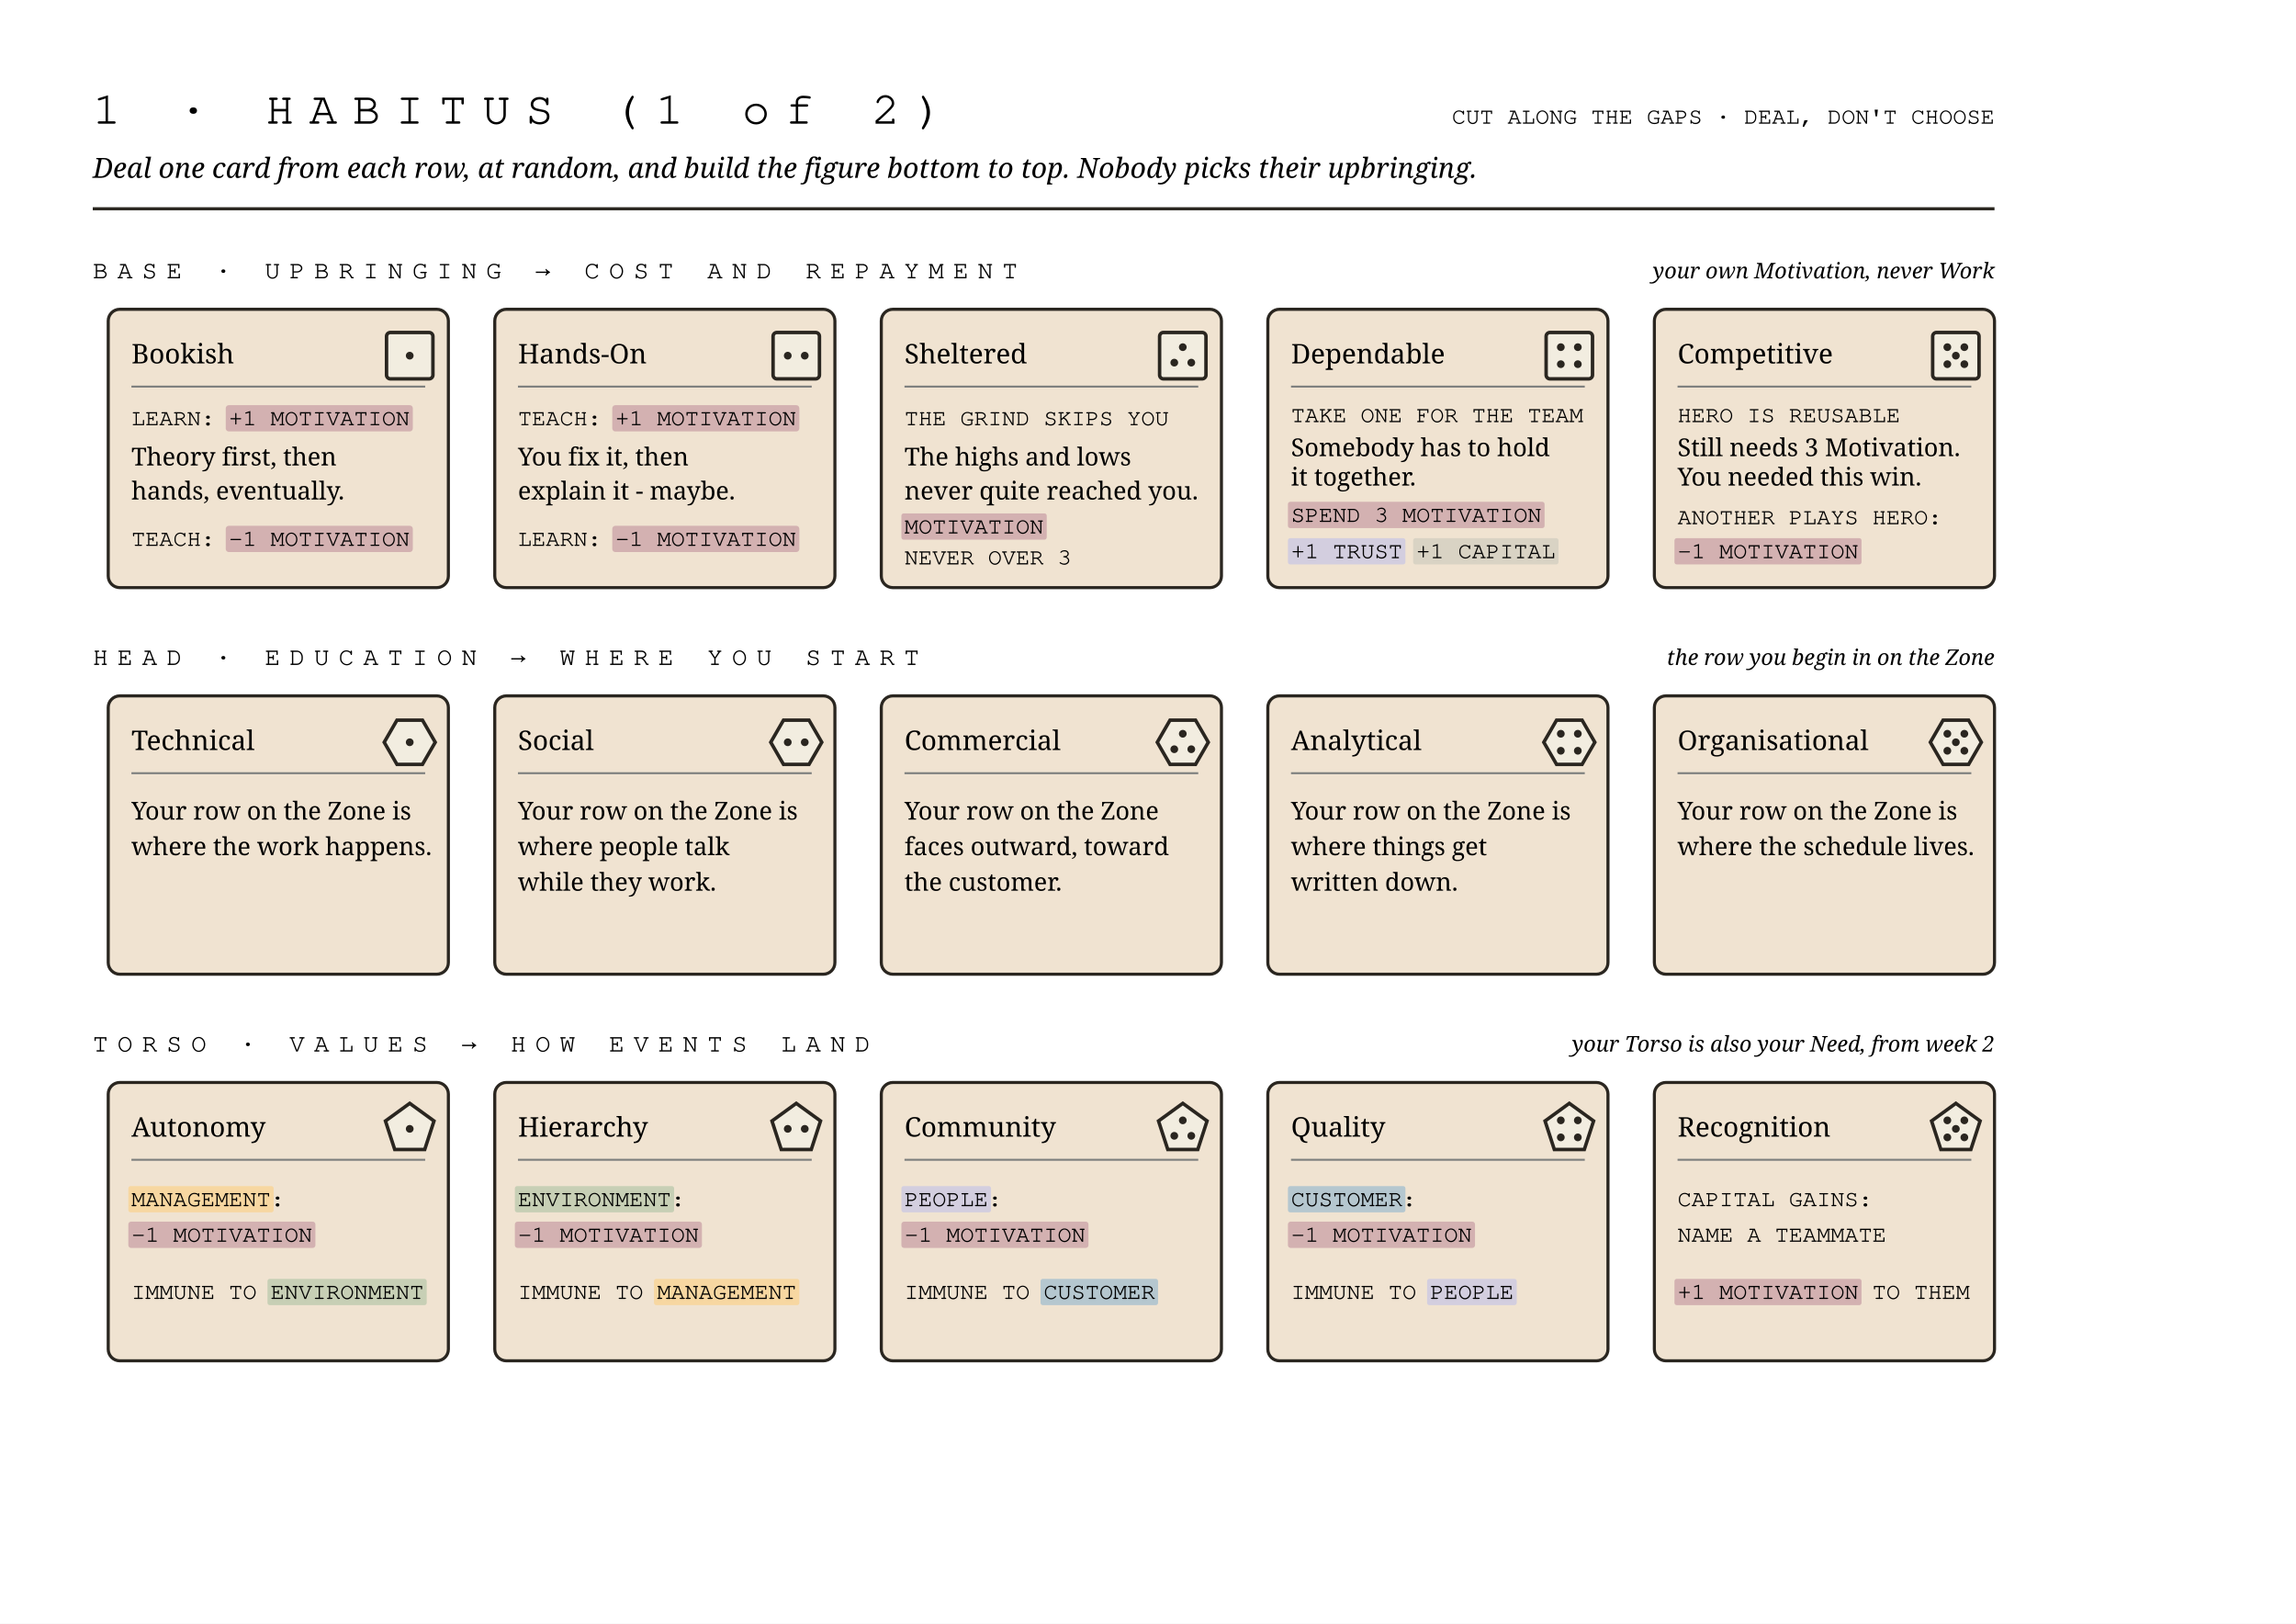
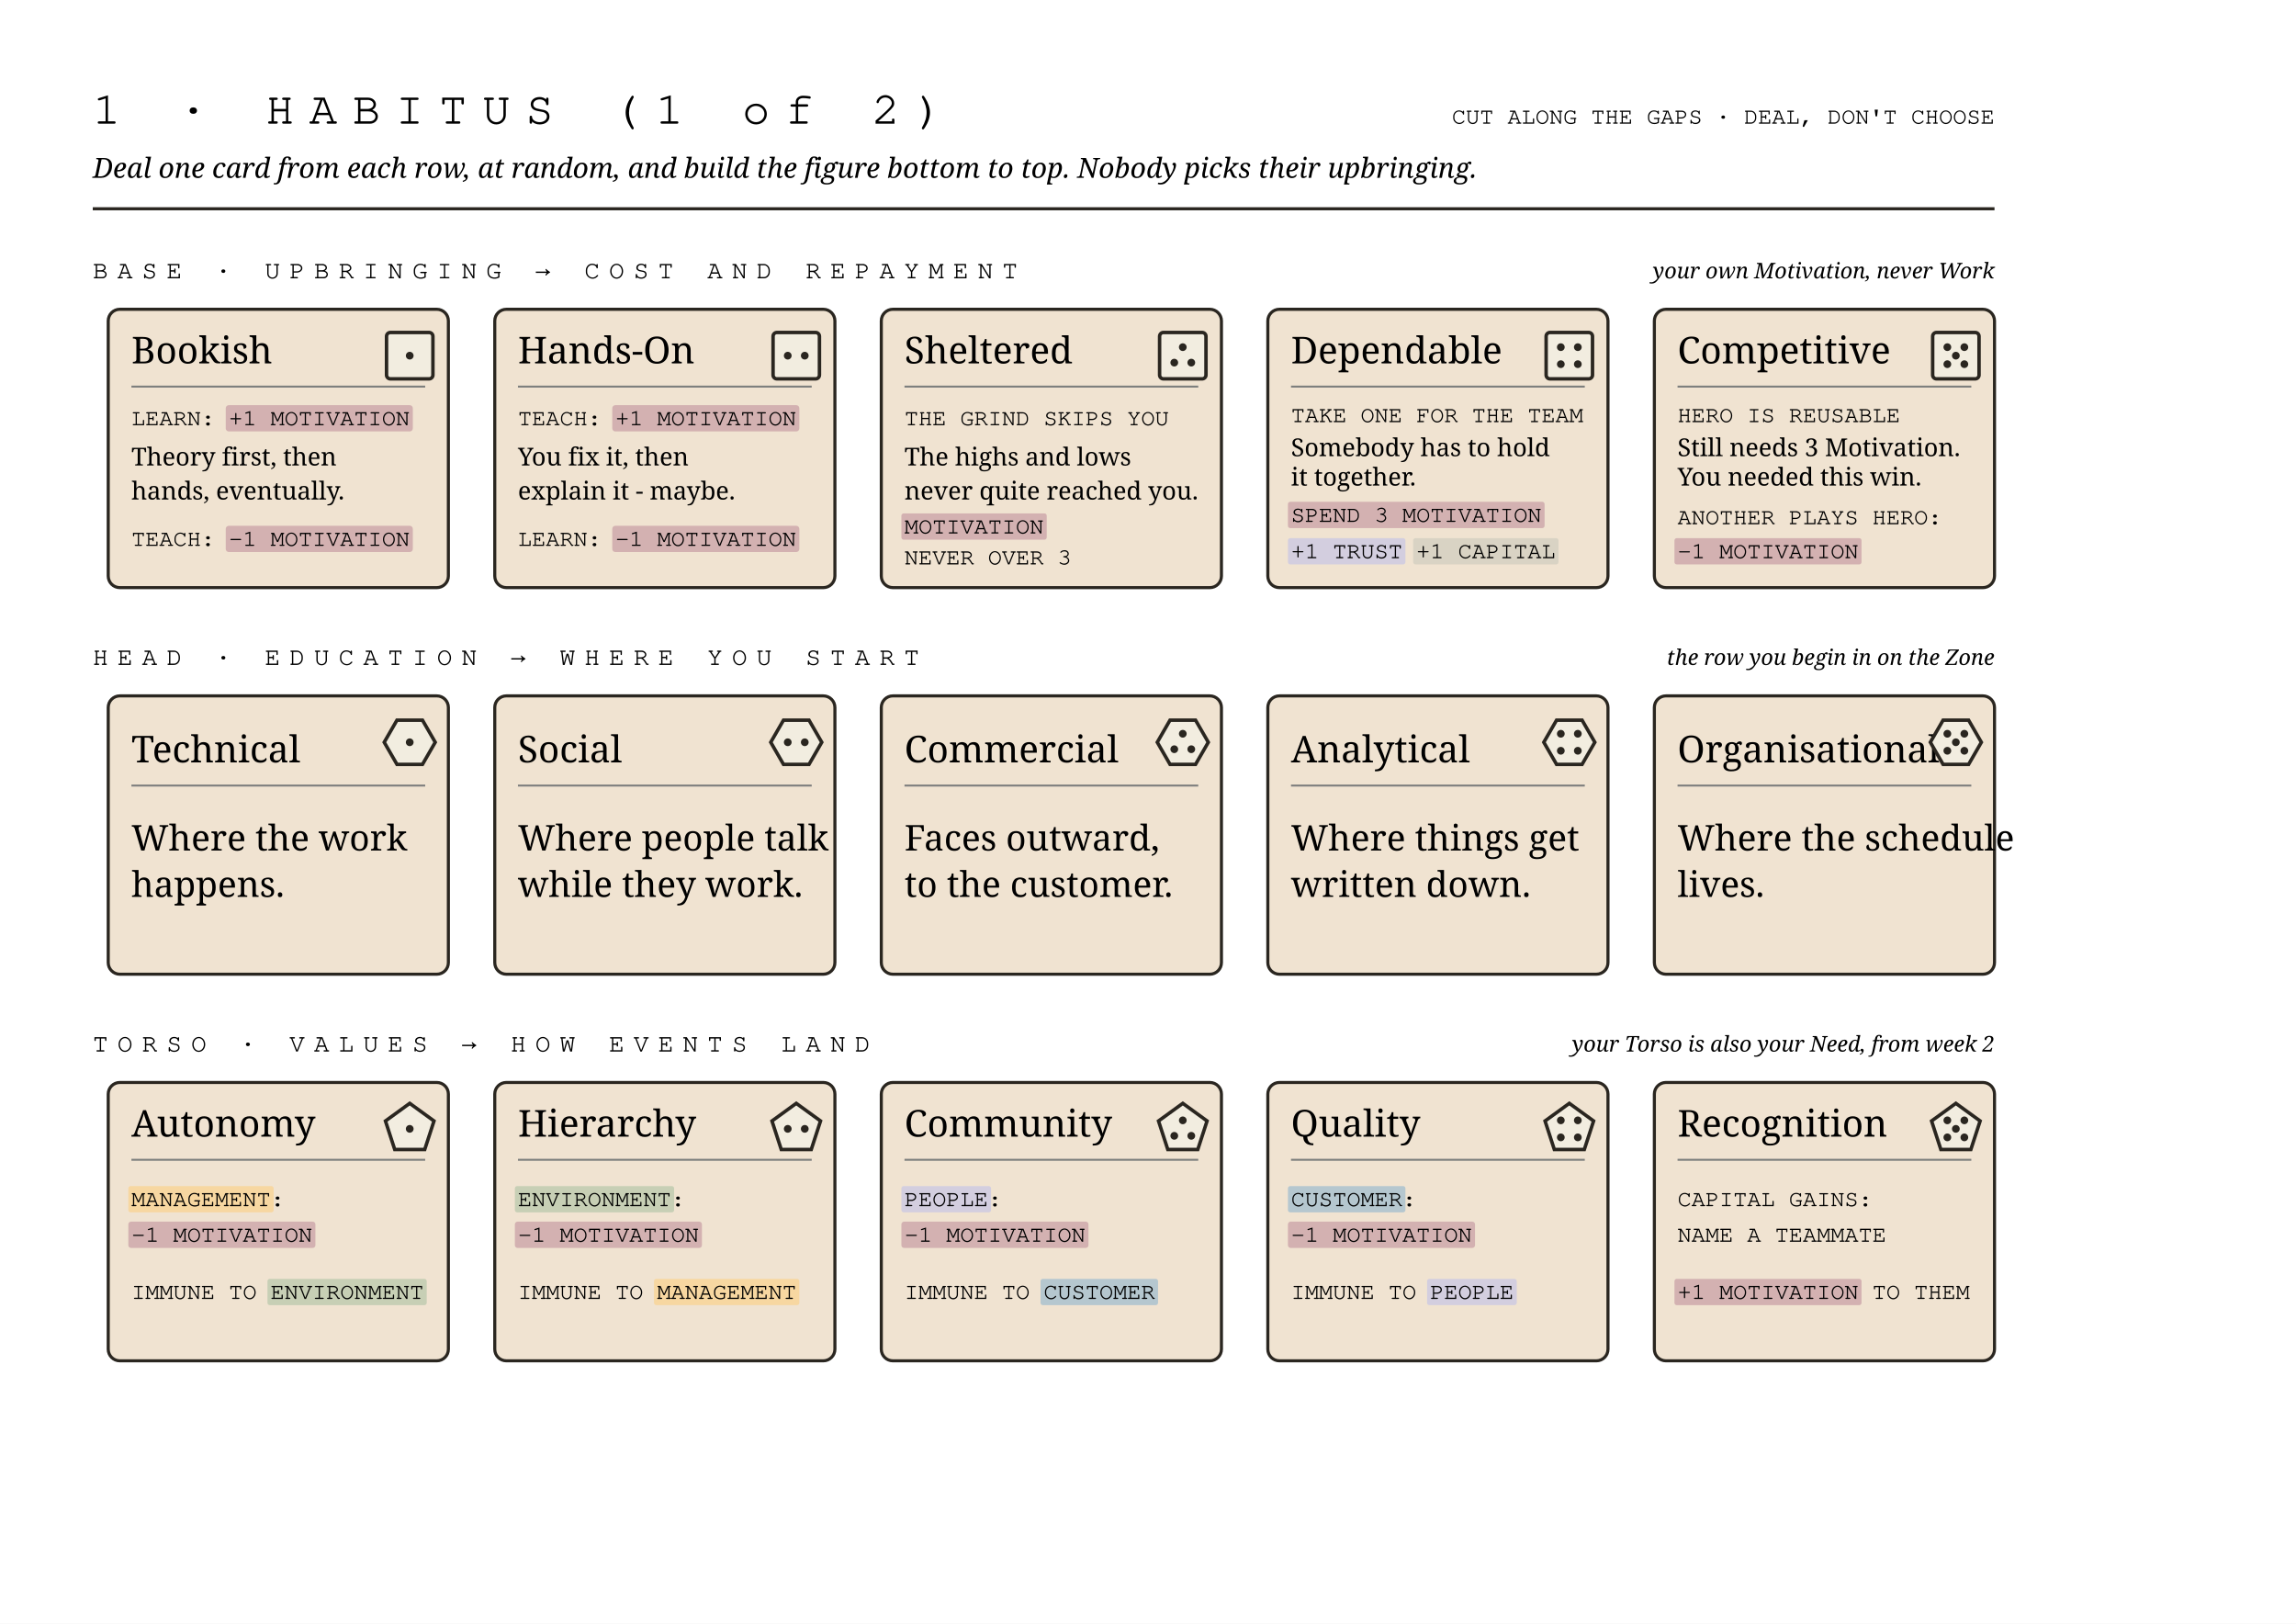
<svg xmlns="http://www.w3.org/2000/svg" width="297mm" height="210mm" viewBox="0 0 297 210">
  <style>
  .serif { font-family:"EB Garamond",Garamond,Georgia,serif; fill:#000000; }
  .mono  { font-family:"IBM Plex Mono","Courier Prime",Courier,monospace; fill:#000000; }
  .cut   { fill:#F0E3D1; stroke:#2A2620; stroke-width:.4; }
  .hair  { stroke:#4A5259; stroke-width:.25; fill:none; opacity:.7; }
  .nm    { font-size:4.2px; }
  .ef    { font-size:2.5px; }
  .rl    { font-size: 3.3px; letter-spacing:1.2px; }
  .ic    { fill:#F2EDE0; stroke:#2A2620; stroke-width:.45; }
  .pip   { fill:#2A2620; stroke:none; }
</style>
  <defs>
    <g id="sh-base">
      <rect x="-3" y="-3" width="6" height="6" rx=".5" class="ic" />
    </g>
    <g id="sh-head">
      <polygon points="3.3,0 1.65,2.86 -1.65,2.86 -3.3,0 -1.65,-2.86 1.65,-2.86" class="ic" />
    </g>
    <g id="sh-torso">
      <polygon points="0,-3.3 3.14,-1.02 1.94,2.67 -1.94,2.67 -3.14,-1.02" class="ic" />
    </g>
    <g id="p1">
      <circle cx="0" cy="0" r=".5" class="pip" />
    </g>
    <g id="p2">
      <circle cx="-1.1" cy="0" r=".5" class="pip" />
      <circle cx="1.1" cy="0" r=".5" class="pip" />
    </g>
    <g id="p3">
      <circle cx="0" cy="-1.1" r=".5" class="pip" />
      <circle cx="-1.1" cy="0.9" r=".5" class="pip" />
      <circle cx="1.1" cy="0.9" r=".5" class="pip" />
    </g>
    <g id="p4">
      <circle cx="-1.1" cy="-1.1" r=".5" class="pip" />
      <circle cx="1.1" cy="-1.1" r=".5" class="pip" />
      <circle cx="-1.1" cy="1.1" r=".5" class="pip" />
      <circle cx="1.1" cy="1.1" r=".5" class="pip" />
    </g>
    <g id="p5">
      <circle cx="-1.1" cy="-1.1" r=".5" class="pip" />
      <circle cx="1.1" cy="-1.1" r=".5" class="pip" />
      <circle cx="0" cy="0" r=".5" class="pip" />
      <circle cx="-1.1" cy="1.1" r=".5" class="pip" />
      <circle cx="1.1" cy="1.1" r=".5" class="pip" />
    </g>
  </defs>
  <rect width="297" height="210" fill="#FFFFFF" />
  <text x="12" y="16" class="mono" font-size="6" letter-spacing="2">1 · HABITUS (1 of 2)</text>
  <text x="12" y="23" class="serif" font-size="3.6" font-style="italic">Deal one card from each row, at random, and build the figure bottom to top. Nobody picks their upbringing.</text>
  <text x="258" y="16" class="mono" font-size="3" text-anchor="end">CUT ALONG THE GAPS · DEAL, DON'T CHOOSE</text>
  <line x1="12" y1="27" x2="258" y2="27" stroke="#2A2620" stroke-width=".4" />
  <text x="12" y="36" class="mono rl">BASE · UPBRINGING → COST AND REPAYMENT</text>
  <text x="258" y="36" class="serif" font-size="2.8" text-anchor="end" font-style="italic">your own Motivation, never Work</text>
  <g>
    <rect x="14" y="40" width="44" height="36" rx="1.5" class="cut" />
-     <text x="17" y="47" class="serif" font-size="3.5">Bookish</text>
+     <text x="17" y="47" class="serif" font-size="4.8">Bookish</text>
    <line x1="17" y1="50" x2="55" y2="50" class="hair" />
    <rect x="29.2" y="52.4" width="24.2" height="3.4" rx=".4" fill="#D3B1B1" />
    <text x="17" y="55" class="mono" font-size="3">LEARN: +1 MOTIVATION</text>
    <text x="17" y="60.2" class="serif" font-size="3.2">Theory first, then</text>
    <text x="17" y="64.6" class="serif" font-size="3.2">hands, eventually.</text>
    <rect x="29.2" y="68" width="24.2" height="3.4" rx=".4" fill="#D3B1B1" />
    <text x="17" y="70.6" class="mono" font-size="3">TEACH: -1 MOTIVATION</text>
    <g transform="translate(13.5,0)">
      <rect x="50.5" y="40" width="44" height="36" rx="1.5" class="cut" />
-       <text x="53.5" y="47" class="serif" font-size="3.5">Hands-On</text>
+       <text x="53.5" y="47" class="serif" font-size="4.8">Hands-On</text>
      <line x1="53.5" y1="50" x2="91.5" y2="50" class="hair" />
      <rect x="65.7" y="52.4" width="24.2" height="3.4" rx=".4" fill="#D3B1B1" />
      <text x="53.5" y="55" class="mono" font-size="3">TEACH: +1 MOTIVATION</text>
      <text x="53.5" y="60.2" class="serif" font-size="3.2">You fix it, then</text>
      <text x="53.5" y="64.6" class="serif" font-size="3.2">explain it - maybe.</text>
      <rect x="65.7" y="68" width="24.2" height="3.4" rx=".4" fill="#D3B1B1" />
      <text x="53.5" y="70.6" class="mono" font-size="3">LEARN: -1 MOTIVATION</text>
    </g>
    <g transform="translate(27,0)">
      <rect x="87" y="40" width="44" height="36" rx="1.5" class="cut" />
-       <text x="90" y="47" class="serif" font-size="3.5">Sheltered</text>
+       <text x="90" y="47" class="serif" font-size="4.8">Sheltered</text>
      <line x1="90" y1="50" x2="128" y2="50" class="hair" />
      <text x="90" y="55" class="mono" font-size="3">THE GRIND SKIPS YOU</text>
      <text x="90" y="60.2" class="serif" font-size="3.2">The highs and lows</text>
      <text x="90" y="64.6" class="serif" font-size="3.2">never quite reached you.</text>
      <rect x="89.6" y="66.4" width="18.8" height="3.4" rx=".3" fill="#D3B1B1" />
      <text x="90" y="69" class="mono" font-size="3">MOTIVATION</text>
      <text x="90" y="73" class="mono" font-size="3">NEVER OVER 3</text>
    </g>
    <g transform="translate(40.5,0)">
      <rect x="123.5" y="40" width="44" height="36" rx="1.5" class="cut" />
-       <text x="126.5" y="47" class="serif" font-size="3.5">Dependable</text>
+       <text x="126.5" y="47" class="serif" font-size="4.8">Dependable</text>
      <line x1="126.5" y1="50" x2="164.5" y2="50" class="hair" />
      <text x="126.5" y="54.6" class="mono" font-size="3">TAKE ONE FOR THE TEAM</text>
      <text x="126.5" y="59" class="serif" font-size="3.2">Somebody has to hold</text>
      <text x="126.5" y="62.8" class="serif" font-size="3.2">it together.</text>
      <rect x="126.1" y="64.9" width="33.2" height="3.4" rx=".3" fill="#D3B1B1" />
      <text x="126.5" y="67.5" class="mono" font-size="3">SPEND 3 MOTIVATION</text>
      <rect x="126.1" y="69.6" width="15.2" height="3.4" rx=".3" fill="#D3CEDF" />
      <rect x="142.3" y="69.6" width="18.8" height="3.4" rx=".3" fill="#D9D3C4" />
      <text x="126.5" y="72.2" class="mono" font-size="3">+1 TRUST +1 CAPITAL</text>
    </g>
    <g transform="translate(54,0)">
      <rect x="160" y="40" width="44" height="36" rx="1.5" class="cut" />
-       <text x="163" y="47" class="serif" font-size="3.5">Competitive</text>
+       <text x="163" y="47" class="serif" font-size="4.8">Competitive</text>
      <line x1="163" y1="50" x2="201" y2="50" class="hair" />
      <text x="163" y="54.6" class="mono" font-size="3">HERO IS REUSABLE</text>
      <text x="163" y="59" class="serif" font-size="3.2">Still needs 3 Motivation.</text>
      <text x="163" y="62.8" class="serif" font-size="3.2">You needed this win.</text>
      <text x="163" y="67.8" class="mono" font-size="3">ANOTHER PLAYS HERO:</text>
      <rect x="162.6" y="69.6" width="24.2" height="3.4" rx=".3" fill="#D3B1B1" />
      <text x="163" y="72.2" class="mono" font-size="3">-1 MOTIVATION</text>
    </g>
  </g>
  <text x="12" y="86" class="mono rl">HEAD · EDUCATION → WHERE YOU START</text>
  <text x="258" y="86" class="serif" font-size="2.8" text-anchor="end" font-style="italic">the row you begin in on the Zone</text>
  <g>
    <rect x="14" y="90" width="44" height="36" rx="1.5" class="cut" />
-     <text x="17" y="97" class="serif" font-size="3.5">Technical</text>
-     <line x1="17" y1="100" x2="55" y2="100" class="hair" />
-     <text x="17" y="106" class="serif" font-size="3.2">Your row on the Zone is</text>
-     <text x="17" y="110.6" class="serif" font-size="3.2">where the work happens.</text>
+     <text x="17" y="98.6" class="serif" font-size="4.8">Technical</text>
+     <line x1="17" y1="101.6" x2="55" y2="101.6" class="hair" />
+     <text x="17" y="110" class="serif" font-size="4.6">Where the work</text>
+     <text x="17" y="116" class="serif" font-size="4.6">happens.</text>
    <g transform="translate(13.5,0)">
      <rect x="50.5" y="90" width="44" height="36" rx="1.5" class="cut" />
-       <text x="53.5" y="97" class="serif" font-size="3.5">Social</text>
-       <line x1="53.5" y1="100" x2="91.5" y2="100" class="hair" />
-       <text x="53.5" y="106" class="serif" font-size="3.2">Your row on the Zone is</text>
-       <text x="53.5" y="110.6" class="serif" font-size="3.2">where people talk</text>
-       <text x="53.5" y="115.2" class="serif" font-size="3.2">while they work.</text>
+       <text x="53.5" y="98.6" class="serif" font-size="4.8">Social</text>
+       <line x1="53.5" y1="101.6" x2="91.5" y2="101.6" class="hair" />
+       <text x="53.5" y="110" class="serif" font-size="4.6">Where people talk</text>
+       <text x="53.5" y="116" class="serif" font-size="4.6">while they work.</text>
    </g>
    <g transform="translate(27,0)">
      <rect x="87" y="90" width="44" height="36" rx="1.5" class="cut" />
-       <text x="90" y="97" class="serif" font-size="3.5">Commercial</text>
-       <line x1="90" y1="100" x2="128" y2="100" class="hair" />
-       <text x="90" y="106" class="serif" font-size="3.2">Your row on the Zone</text>
-       <text x="90" y="110.6" class="serif" font-size="3.2">faces outward, toward</text>
-       <text x="90" y="115.2" class="serif" font-size="3.2">the customer.</text>
+       <text x="90" y="98.6" class="serif" font-size="4.8">Commercial</text>
+       <line x1="90" y1="101.6" x2="128" y2="101.6" class="hair" />
+       <text x="90" y="110" class="serif" font-size="4.6">Faces outward,</text>
+       <text x="90" y="116" class="serif" font-size="4.6">to the customer.</text>
    </g>
    <g transform="translate(40.5,0)">
      <rect x="123.5" y="90" width="44" height="36" rx="1.5" class="cut" />
-       <text x="126.5" y="97" class="serif" font-size="3.5">Analytical</text>
-       <line x1="126.5" y1="100" x2="164.5" y2="100" class="hair" />
-       <text x="126.5" y="106" class="serif" font-size="3.2">Your row on the Zone is</text>
-       <text x="126.5" y="110.6" class="serif" font-size="3.2">where things get</text>
-       <text x="126.5" y="115.2" class="serif" font-size="3.2">written down.</text>
+       <text x="126.5" y="98.6" class="serif" font-size="4.8">Analytical</text>
+       <line x1="126.5" y1="101.6" x2="164.5" y2="101.6" class="hair" />
+       <text x="126.5" y="110" class="serif" font-size="4.6">Where things get</text>
+       <text x="126.5" y="116" class="serif" font-size="4.6">written down.</text>
    </g>
    <g transform="translate(54,0)">
      <rect x="160" y="90" width="44" height="36" rx="1.5" class="cut" />
-       <text x="163" y="97" class="serif" font-size="3.5">Organisational</text>
-       <line x1="163" y1="100" x2="201" y2="100" class="hair" />
-       <text x="163" y="106" class="serif" font-size="3.2">Your row on the Zone is</text>
-       <text x="163" y="110.6" class="serif" font-size="3.2">where the schedule lives.</text>
+       <text x="163" y="98.6" class="serif" font-size="4.8">Organisational</text>
+       <line x1="163" y1="101.6" x2="201" y2="101.6" class="hair" />
+       <text x="163" y="110" class="serif" font-size="4.6">Where the schedule</text>
+       <text x="163" y="116" class="serif" font-size="4.6">lives.</text>
    </g>
  </g>
  <text x="12" y="136" class="mono rl">TORSO · VALUES → HOW EVENTS LAND</text>
  <text x="258" y="136" class="serif" font-size="2.8" text-anchor="end" font-style="italic">your Torso is also your Need, from week 2</text>
  <g>
    <rect x="14" y="140" width="44" height="36" rx="1.5" class="cut" />
-     <text x="17" y="147" class="serif" font-size="3.5">Autonomy</text>
+     <text x="17" y="147" class="serif" font-size="4.8">Autonomy</text>
    <line x1="17" y1="150" x2="55" y2="150" class="hair" />
    <rect x="16.6" y="153.4" width="18.8" height="3.4" rx=".3" fill="#F7D7A1" />
    <text x="17" y="156" class="mono" font-size="3">MANAGEMENT:</text>
    <rect x="16.6" y="158" width="24.2" height="3.4" rx=".35" fill="#D3B1B1" />
    <text x="17" y="160.6" class="mono" font-size="3">-1 MOTIVATION</text>
    <rect x="34.6" y="165.4" width="20.6" height="3.4" rx=".3" fill="#C7CFB5" />
    <text x="17" y="168" class="mono" font-size="3">IMMUNE TO ENVIRONMENT</text>
    <g transform="translate(13.5,0)">
      <rect x="50.5" y="140" width="44" height="36" rx="1.5" class="cut" />
-       <text x="53.5" y="147" class="serif" font-size="3.5">Hierarchy</text>
+       <text x="53.5" y="147" class="serif" font-size="4.8">Hierarchy</text>
      <line x1="53.5" y1="150" x2="91.5" y2="150" class="hair" />
      <rect x="53.1" y="153.4" width="20.6" height="3.4" rx=".3" fill="#C7CFB5" />
      <text x="53.5" y="156" class="mono" font-size="3">ENVIRONMENT:</text>
      <rect x="53.1" y="158" width="24.2" height="3.4" rx=".35" fill="#D3B1B1" />
      <text x="53.5" y="160.6" class="mono" font-size="3">-1 MOTIVATION</text>
      <rect x="71.1" y="165.4" width="18.8" height="3.4" rx=".3" fill="#F7D7A1" />
      <text x="53.5" y="168" class="mono" font-size="3">IMMUNE TO MANAGEMENT</text>
    </g>
    <g transform="translate(27,0)">
      <rect x="87" y="140" width="44" height="36" rx="1.5" class="cut" />
-       <text x="90" y="147" class="serif" font-size="3.5">Community</text>
+       <text x="90" y="147" class="serif" font-size="4.8">Community</text>
      <line x1="90" y1="150" x2="128" y2="150" class="hair" />
      <rect x="89.6" y="153.4" width="11.6" height="3.4" rx=".3" fill="#D3CEDF" />
      <text x="90" y="156" class="mono" font-size="3">PEOPLE:</text>
      <rect x="89.6" y="158" width="24.2" height="3.4" rx=".35" fill="#D3B1B1" />
      <text x="90" y="160.6" class="mono" font-size="3">-1 MOTIVATION</text>
      <rect x="107.6" y="165.4" width="15.2" height="3.4" rx=".3" fill="#B5C7CF" />
      <text x="90" y="168" class="mono" font-size="3">IMMUNE TO CUSTOMER</text>
    </g>
    <g transform="translate(40.5,0)">
      <rect x="123.5" y="140" width="44" height="36" rx="1.5" class="cut" />
-       <text x="126.5" y="147" class="serif" font-size="3.5">Quality</text>
+       <text x="126.5" y="147" class="serif" font-size="4.8">Quality</text>
      <line x1="126.5" y1="150" x2="164.5" y2="150" class="hair" />
      <rect x="126.1" y="153.4" width="15.2" height="3.4" rx=".3" fill="#B5C7CF" />
      <text x="126.5" y="156" class="mono" font-size="3">CUSTOMER:</text>
      <rect x="126.1" y="158" width="24.2" height="3.4" rx=".35" fill="#D3B1B1" />
      <text x="126.5" y="160.6" class="mono" font-size="3">-1 MOTIVATION</text>
      <rect x="144.1" y="165.4" width="11.6" height="3.4" rx=".3" fill="#D3CEDF" />
      <text x="126.5" y="168" class="mono" font-size="3">IMMUNE TO PEOPLE</text>
    </g>
    <g transform="translate(54,0)">
      <rect x="160" y="140" width="44" height="36" rx="1.5" class="cut" />
-       <text x="163" y="147" class="serif" font-size="3.5">Recognition</text>
+       <text x="163" y="147" class="serif" font-size="4.8">Recognition</text>
      <line x1="163" y1="150" x2="201" y2="150" class="hair" />
      <text x="163" y="156" class="mono" font-size="3">CAPITAL GAINS:</text>
      <text x="163" y="160.6" class="mono" font-size="3">NAME A TEAMMATE</text>
      <rect x="162.6" y="165.4" width="24.2" height="3.4" rx=".3" fill="#D3B1B1" />
      <text x="163" y="168" class="mono" font-size="3">+1 MOTIVATION TO THEM</text>
    </g>
  </g>
  <g id="icons">
    <g transform="translate(53,46)">
      <use href="#sh-base" />
      <use href="#p1" />
    </g>
    <g transform="translate(103,46)">
      <use href="#sh-base" />
      <use href="#p2" />
    </g>
    <g transform="translate(153,46)">
      <use href="#sh-base" />
      <use href="#p3" />
    </g>
    <g transform="translate(203,46)">
      <use href="#sh-base" />
      <use href="#p4" />
    </g>
    <g transform="translate(253,46)">
      <use href="#sh-base" />
      <use href="#p5" />
    </g>
    <g transform="translate(53,96)">
      <use href="#sh-head" />
      <use href="#p1" />
    </g>
    <g transform="translate(103,96)">
      <use href="#sh-head" />
      <use href="#p2" />
    </g>
    <g transform="translate(153,96)">
      <use href="#sh-head" />
      <use href="#p3" />
    </g>
    <g transform="translate(203,96)">
      <use href="#sh-head" />
      <use href="#p4" />
    </g>
    <g transform="translate(253,96)">
      <use href="#sh-head" />
      <use href="#p5" />
    </g>
    <g transform="translate(53,146)">
      <use href="#sh-torso" />
      <use href="#p1" />
    </g>
    <g transform="translate(103,146)">
      <use href="#sh-torso" />
      <use href="#p2" />
    </g>
    <g transform="translate(153,146)">
      <use href="#sh-torso" />
      <use href="#p3" />
    </g>
    <g transform="translate(203,146)">
      <use href="#sh-torso" />
      <use href="#p4" />
    </g>
    <g transform="translate(253,146)">
      <use href="#sh-torso" />
      <use href="#p5" />
    </g>
  </g>
</svg>
